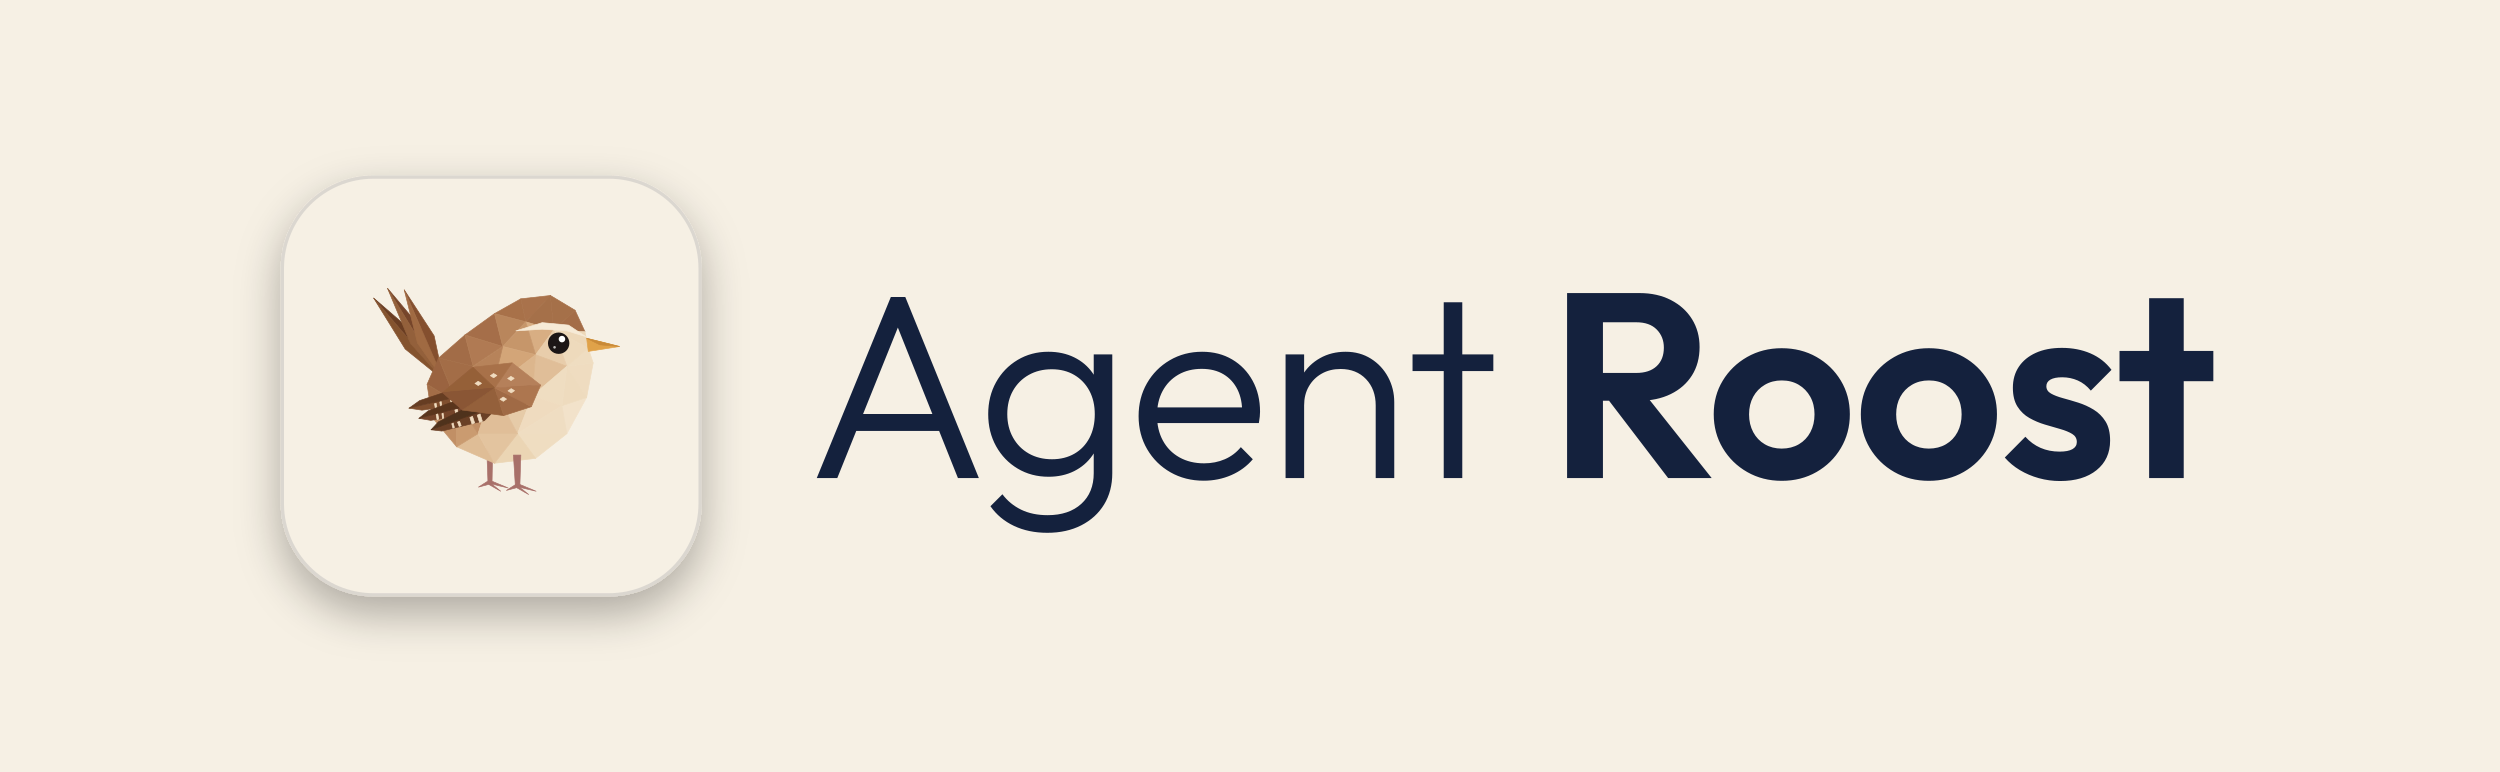
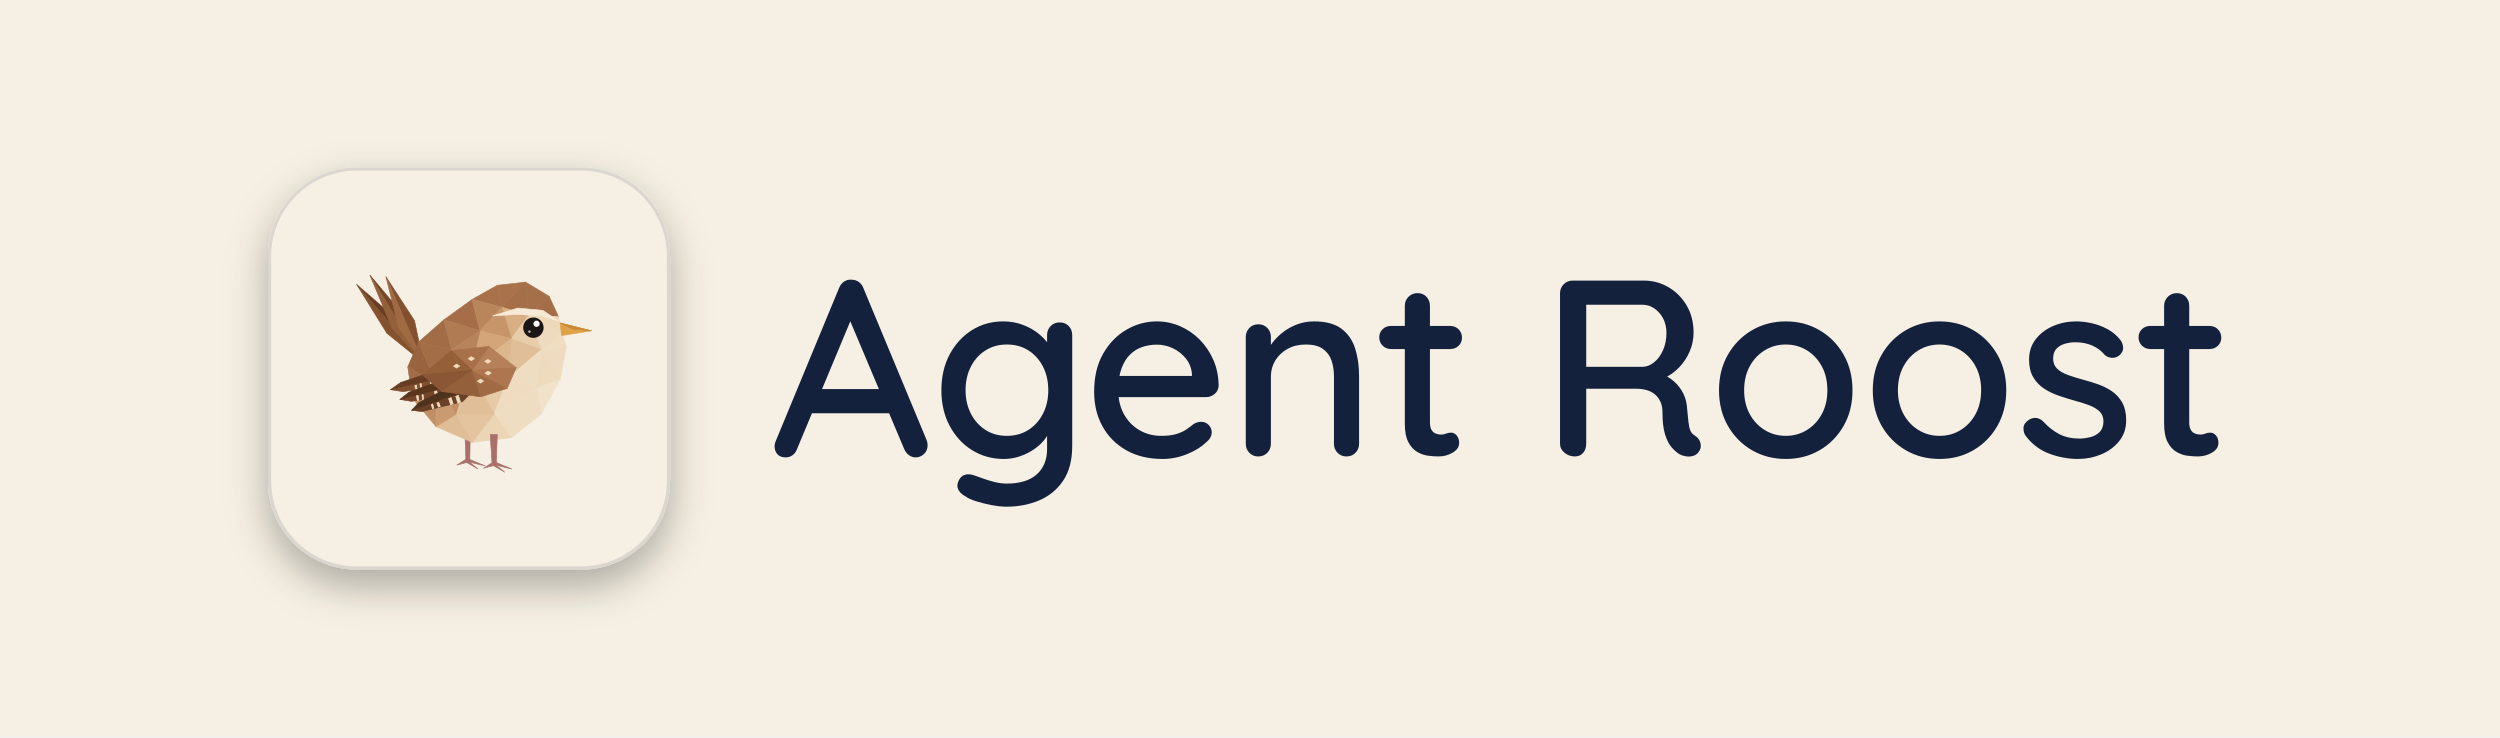
- <svg xmlns="http://www.w3.org/2000/svg" width="570" height="176" viewBox="0 0 570 176">
+ <svg xmlns="http://www.w3.org/2000/svg" width="597" height="176" viewBox="0 0 597 176">
  <defs>
    <filter id="lift" x="-30%" y="-30%" width="160%" height="170%">
      <feDropShadow dx="0" dy="4" stdDeviation="5" flood-color="#000" flood-opacity="0.3" />
    </filter>
  </defs>
-   <rect width="570" height="176" fill="#F6F0E4" />
+   <rect width="597" height="176" fill="#F6F0E4" />
  <g transform="translate(64 40)">
    <g filter="url(#lift)">
      <g transform="scale(0.1875)">
        <defs>
          <clipPath id="icorner">
            <rect width="512" height="512" rx="113" />
          </clipPath>
        </defs>
        <g clip-path="url(#icorner)">
          <rect width="512" height="512" fill="#F6F0E4" />
          <g id="Group">
            <g id="g1">
              <path id="path1" fill="#6a3e24" stroke="#6a3e24" stroke-width="0.8" stroke-linejoin="round" d="M 197.992 248.788 L 168.143 196.818 L 113.058 149.157 Z" />
              <path id="path2" fill="#84522f" stroke="#84522f" stroke-width="0.8" stroke-linejoin="round" d="M 197.992 248.788 L 113.058 149.157 L 151.401 211.09 Z" />
              <path id="path3" fill="#764529" stroke="#764529" stroke-width="0.8" stroke-linejoin="round" d="M 197.992 248.788 L 176.742 192.894 L 129.909 137.322 Z" />
              <path id="path4" fill="#93603a" stroke="#93603a" stroke-width="0.8" stroke-linejoin="round" d="M 197.992 248.788 L 129.909 137.322 L 157.967 204.362 Z" />
              <path id="path5" fill="#84502f" stroke="#84502f" stroke-width="0.8" stroke-linejoin="round" d="M 197.992 248.788 L 186.577 195.077 L 150.218 139.199 Z" />
              <path id="path6" fill="#a06a42" stroke="#a06a42" stroke-width="0.8" stroke-linejoin="round" d="M 197.992 248.788 L 150.218 139.199 L 166.41 203.869 Z" />
            </g>
            <g id="g2">
              <path id="path7" fill="#a86f69" stroke="#a86f69" stroke-width="0.8" stroke-linejoin="round" d="M 250 318 L 258 318 L 257 372 L 252 372 Z" />
              <path id="path8" fill="#a86f69" stroke="#a86f69" stroke-width="0.8" stroke-linejoin="round" d="M 252.5 370 L 276.5 380 L 255.5 375 Z" />
              <path id="path9" fill="#a86f69" stroke="#a86f69" stroke-width="0.8" stroke-linejoin="round" d="M 252.5 372 L 267.5 384 L 253.5 376 Z" />
              <path id="path10" fill="#a86f69" stroke="#a86f69" stroke-width="0.8" stroke-linejoin="round" d="M 254.5 370 L 240.5 379 L 255.5 375 Z" />
            </g>
            <g id="g3">
              <path id="path11" fill="#a46d47" stroke="#a46d47" stroke-width="0.8" stroke-linejoin="round" d="M 370 190 L 358 164 L 332 188 Z" />
              <path id="path12" fill="#a56f48" stroke="#a56f48" stroke-width="0.8" stroke-linejoin="round" d="M 358 164 L 328 146 L 332 188 Z" />
              <path id="path13" fill="#edd8b9" stroke="#edd8b9" stroke-width="0.8" stroke-linejoin="round" d="M 370 190 L 374 210 L 332 188 Z" />
              <path id="path14" fill="#a9724b" stroke="#a9724b" stroke-width="0.8" stroke-linejoin="round" d="M 328 146 L 292 150 L 298 178 Z" />
              <path id="path15" fill="#a56f48" stroke="#a56f48" stroke-width="0.8" stroke-linejoin="round" d="M 328 146 L 332 188 L 298 178 Z" />
              <path id="path16" fill="#a8714a" stroke="#a8714a" stroke-width="0.8" stroke-linejoin="round" d="M 292 150 L 260 168 L 298 178 Z" />
              <path id="path17" fill="#efdcc0" stroke="#efdcc0" stroke-width="0.8" stroke-linejoin="round" d="M 372 270 L 380 228 L 348 232 Z" />
              <path id="path18" fill="#efddc1" stroke="#efddc1" stroke-width="0.8" stroke-linejoin="round" d="M 380 228 L 374 210 L 348 232 Z" />
              <path id="path19" fill="#eedabc" stroke="#eedabc" stroke-width="0.8" stroke-linejoin="round" d="M 374 210 L 332 188 L 348 232 Z" />
              <path id="path20" fill="#d8ae83" stroke="#d8ae83" stroke-width="0.8" stroke-linejoin="round" d="M 332 188 L 298 178 L 310 218 Z" />
              <path id="path21" fill="#e8cdab" stroke="#e8cdab" stroke-width="0.8" stroke-linejoin="round" d="M 332 188 L 348 232 L 310 218 Z" />
              <path id="path22" fill="#a56e48" stroke="#a56e48" stroke-width="0.8" stroke-linejoin="round" d="M 260 168 L 224 194 L 270 208 Z" />
              <path id="path23" fill="#b9865c" stroke="#b9865c" stroke-width="0.8" stroke-linejoin="round" d="M 260 168 L 298 178 L 270 208 Z" />
              <path id="path24" fill="#c6966b" stroke="#c6966b" stroke-width="0.8" stroke-linejoin="round" d="M 298 178 L 310 218 L 270 208 Z" />
              <path id="path25" fill="#a26c46" stroke="#a26c46" stroke-width="0.8" stroke-linejoin="round" d="M 224 194 L 192 222 L 234 232 Z" />
              <path id="path26" fill="#b07a52" stroke="#b07a52" stroke-width="0.8" stroke-linejoin="round" d="M 224 194 L 270 208 L 234 232 Z" />
              <path id="path27" fill="#9a6440" stroke="#9a6440" stroke-width="0.8" stroke-linejoin="round" d="M 192 222 L 178 254 L 214 276 Z" />
              <path id="path28" fill="#a36d47" stroke="#a36d47" stroke-width="0.8" stroke-linejoin="round" d="M 192 222 L 234 232 L 214 276 Z" />
              <path id="path29" fill="#a36d47" stroke="#a36d47" stroke-width="0.8" stroke-linejoin="round" d="M 178 254 L 184 294 L 214 276 Z" />
              <path id="path30" fill="#c18f65" stroke="#c18f65" stroke-width="0.8" stroke-linejoin="round" d="M 184 294 L 214 330 L 214 276 Z" />
              <path id="path31" fill="#d3a578" stroke="#d3a578" stroke-width="0.8" stroke-linejoin="round" d="M 310 218 L 270 208 L 258 258 Z" />
              <path id="path32" fill="#b7835a" stroke="#b7835a" stroke-width="0.8" stroke-linejoin="round" d="M 270 208 L 234 232 L 258 258 Z" />
              <path id="path33" fill="#c19065" stroke="#c19065" stroke-width="0.8" stroke-linejoin="round" d="M 234 232 L 214 276 L 258 258 Z" />
              <path id="path34" fill="#e0be98" stroke="#e0be98" stroke-width="0.8" stroke-linejoin="round" d="M 348 232 L 310 218 L 306 268 Z" />
              <path id="path35" fill="#dcb68d" stroke="#dcb68d" stroke-width="0.8" stroke-linejoin="round" d="M 310 218 L 258 258 L 306 268 Z" />
              <path id="path36" fill="#f2e2ca" stroke="#f2e2ca" stroke-width="0.8" stroke-linejoin="round" d="M 348 314 L 372 270 L 342 280 Z" />
              <path id="path37" fill="#eedbbe" stroke="#eedbbe" stroke-width="0.8" stroke-linejoin="round" d="M 372 270 L 348 232 L 342 280 Z" />
              <path id="path38" fill="#efddc1" stroke="#efddc1" stroke-width="0.8" stroke-linejoin="round" d="M 348 232 L 306 268 L 342 280 Z" />
              <path id="path39" fill="#efddc1" stroke="#efddc1" stroke-width="0.8" stroke-linejoin="round" d="M 310 344 L 348 314 L 288 314 Z" />
              <path id="path40" fill="#ebd5b4" stroke="#ebd5b4" stroke-width="0.8" stroke-linejoin="round" d="M 260 350 L 310 344 L 288 314 Z" />
              <path id="path41" fill="#e6cba8" stroke="#e6cba8" stroke-width="0.8" stroke-linejoin="round" d="M 258 258 L 306 268 L 288 314 Z" />
              <path id="path42" fill="#efdbbf" stroke="#efdbbf" stroke-width="0.8" stroke-linejoin="round" d="M 306 268 L 342 280 L 288 314 Z" />
              <path id="path43" fill="#efddc2" stroke="#efddc2" stroke-width="0.8" stroke-linejoin="round" d="M 348 314 L 342 280 L 288 314 Z" />
              <path id="path44" fill="#dfbd96" stroke="#dfbd96" stroke-width="0.8" stroke-linejoin="round" d="M 214 330 L 260 350 L 240 314 Z" />
              <path id="path45" fill="#e3c49f" stroke="#e3c49f" stroke-width="0.8" stroke-linejoin="round" d="M 260 350 L 288 314 L 240 314 Z" />
              <path id="path46" fill="#ca9b70" stroke="#ca9b70" stroke-width="0.8" stroke-linejoin="round" d="M 214 330 L 214 276 L 240 314 Z" />
              <path id="path47" fill="#c18f65" stroke="#c18f65" stroke-width="0.8" stroke-linejoin="round" d="M 214 276 L 258 258 L 240 314 Z" />
              <path id="path48" fill="#e0be98" stroke="#e0be98" stroke-width="0.8" stroke-linejoin="round" d="M 258 258 L 288 314 L 240 314 Z" />
            </g>
            <g id="g4">
              <path id="path49" fill="#80502f" stroke="#80502f" stroke-width="0.8" stroke-linejoin="round" d="M 292 237 L 237.958 275.979 L 171.779 285.439 L 156 283 L 300 249 Z" />
              <path id="path50" fill="#663c22" stroke="#663c22" stroke-width="0.8" stroke-linejoin="round" d="M 300 249 L 156 283 L 169.021 273.761 L 232.442 252.621 L 308 261 Z" />
              <path id="path53" fill="#f0dcc0" stroke="#f0dcc0" stroke-width="0.8" stroke-linejoin="round" d="M 211.19 279.425 L 209.582 272.612 L 206.467 273.348 L 208.076 280.16 Z" />
              <path id="Path-copy-4" fill="#f0dcc0" stroke="#f0dcc0" stroke-width="0.8" stroke-linejoin="round" d="M 196 280.56 L 195.137 275 L 193.467 275.6 L 194.33 281.16 Z" />
              <path id="Path-copy-5" fill="#f0dcc0" stroke="#f0dcc0" stroke-width="0.8" stroke-linejoin="round" d="M 190 282.56 L 188.978 277 L 187 277.6 L 188.022 283.16 Z" />
              <path id="path54" fill="#74452a" stroke="#74452a" stroke-width="0.8" stroke-linejoin="round" d="M 290.116 251.324 L 242.116 288.601 L 182.467 297.823 L 168.044 295.354 L 297.259 261.953 Z" />
              <path id="path55" fill="#5a341d" stroke="#5a341d" stroke-width="0.8" stroke-linejoin="round" d="M 297.259 261.953 L 168.044 295.354 L 179.464 286.205 L 236.109 265.365 L 304.402 272.582 Z" />
              <path id="path58" fill="#f0dcc0" stroke="#f0dcc0" stroke-width="0.8" stroke-linejoin="round" d="M 216.59 291.182 L 214.838 284.405 L 211.74 285.206 L 213.492 291.983 Z" />
              <path id="Path-copy-2" fill="#f0dcc0" stroke="#f0dcc0" stroke-width="0.8" stroke-linejoin="round" d="M 198.31 295.015 L 197.476 289 L 196 289.711 L 196.835 295.725 Z" />
              <path id="Path-copy-3" fill="#f0dcc0" stroke="#f0dcc0" stroke-width="0.8" stroke-linejoin="round" d="M 192.176 296.235 L 191.028 290 L 189 290.737 L 190.147 296.972 Z" />
              <path id="path59" fill="#6a3f25" stroke="#6a3f25" stroke-width="0.8" stroke-linejoin="round" d="M 285.238 259.665 L 247.739 298.188 L 195.997 310.842 L 182.887 309.275 L 293.263 268.643 Z" />
              <path id="path60" fill="#50301b" stroke="#50301b" stroke-width="0.8" stroke-linejoin="round" d="M 293.263 268.643 L 182.887 309.275 L 191.852 299.581 L 239.448 275.666 L 301.288 277.62 Z" />
              <path id="path61" fill="#f0dcc0" stroke="#f0dcc0" stroke-width="0.8" stroke-linejoin="round" d="M 245.222 298.855 L 242.447 290 L 239 291.49 L 241.775 300.345 Z" />
              <path id="path62" fill="#f0dcc0" stroke="#f0dcc0" stroke-width="0.8" stroke-linejoin="round" d="M 235.834 300.956 L 233.232 293 L 230 294.339 L 232.603 302.295 Z" />
              <path id="path63" fill="#f0dcc0" stroke="#f0dcc0" stroke-width="0.8" stroke-linejoin="round" d="M 219.506 304.319 L 217.496 299 L 215 299.895 L 217.01 305.214 Z" />
              <path id="Path-copy" fill="#f0dcc0" stroke="#f0dcc0" stroke-width="0.8" stroke-linejoin="round" d="M 211.209 306.472 L 209.777 301 L 208 301.921 L 209.431 307.393 Z" />
            </g>
            <g id="g5">
              <path id="path64" fill="#b5805a" stroke="#b5805a" stroke-width="0.798" stroke-linejoin="round" d="M 316.098 254.913 L 281.458 227.867 L 260.293 258.361 Z" />
              <path id="path65" fill="#a8714a" stroke="#a8714a" stroke-width="0.798" stroke-linejoin="round" d="M 281.458 227.867 L 233.684 233.102 L 260.293 258.361 Z" />
              <path id="path66" fill="#956039" stroke="#956039" stroke-width="0.798" stroke-linejoin="round" d="M 233.684 233.102 L 196.559 264.012 L 260.293 258.361 Z" />
              <path id="path67" fill="#8a5636" stroke="#8a5636" stroke-width="0.798" stroke-linejoin="round" d="M 196.559 264.012 L 221.069 285.333 L 260.293 258.361 Z" />
              <path id="path68" fill="#94603a" stroke="#94603a" stroke-width="0.798" stroke-linejoin="round" d="M 221.069 285.333 L 271.15 292.015 L 260.293 258.361 Z" />
              <path id="path69" fill="#a06a44" stroke="#a06a44" stroke-width="0.798" stroke-linejoin="round" d="M 271.15 292.015 L 304.804 281.159 L 260.293 258.361 Z" />
              <path id="path70" fill="#ad7650" stroke="#ad7650" stroke-width="0.798" stroke-linejoin="round" d="M 304.804 281.159 L 316.098 254.913 L 260.293 258.361 Z" />
              <path id="path71" fill="#f0dcc0" stroke="#f0dcc0" stroke-width="0.798" stroke-linejoin="round" d="M 266.641 272.17 L 270.563 269.473 L 274.62 271.962 L 270.698 274.66 Z" />
              <path id="path72" fill="#f0dcc0" stroke="#f0dcc0" stroke-width="0.798" stroke-linejoin="round" d="M 276.356 261.936 L 280.278 259.239 L 284.336 261.728 L 280.413 264.426 Z" />
              <path id="path73" fill="#f0dcc0" stroke="#f0dcc0" stroke-width="0.798" stroke-linejoin="round" d="M 275.967 246.974 L 279.889 244.277 L 283.946 246.767 L 280.024 249.464 Z" />
              <path id="path74" fill="#f0dcc0" stroke="#f0dcc0" stroke-width="0.798" stroke-linejoin="round" d="M 254.916 243.529 L 258.839 240.832 L 262.896 243.322 L 258.974 246.019 Z" />
              <path id="path75" fill="#f0dcc0" stroke="#f0dcc0" stroke-width="0.798" stroke-linejoin="round" d="M 236.198 252.999 L 240.121 250.302 L 244.178 252.792 L 240.255 255.489 Z" />
            </g>
            <g id="g6">
              <path id="path76" fill="#e0a24a" stroke="#e0a24a" stroke-width="0.8" stroke-linejoin="round" d="M 372 198 L 412 208 L 374 214 Z" />
              <path id="path77" fill="#c98a38" stroke="#c98a38" stroke-width="0.8" stroke-linejoin="round" d="M 372 198 L 412 208 L 388 206 Z" />
            </g>
            <path id="path78" fill="#f6ead6" stroke="#f6ead6" stroke-width="0.8" stroke-linejoin="round" d="M 371 196 L 350 182 L 318 179 L 286 189 L 318 187 L 348 189 Z" />
            <g id="g7">
              <path id="path79" fill="#1b1512" stroke="none" d="M 351 204 C 351 211.18 345.18 217 338 217 C 330.82 217 325 211.18 325 204 C 325 196.82 330.82 191 338 191 C 345.18 191 351 196.82 351 204 Z" />
              <path id="path80" fill="#ffffff" stroke="none" d="M 346 199 C 346 201.209 344.209 203 342 203 C 339.791 203 338 201.209 338 199 C 338 196.791 339.791 195 342 195 C 344.209 195 346 196.791 346 199 Z" />
              <path id="path81" fill="#ffffff" stroke="none" opacity="0.7" d="M 334.6 209 C 334.6 209.884 333.884 210.6 333 210.6 C 332.116 210.6 331.4 209.884 331.4 209 C 331.4 208.116 332.116 207.4 333 207.4 C 333.884 207.4 334.6 208.116 334.6 209 Z" />
            </g>
            <g id="Group-copy">
              <path id="path51" fill="#a86f69" stroke="#a86f69" stroke-width="0.8" stroke-linejoin="round" d="M 283 340 L 292 340 L 290.875 376 L 285.25 376 Z" />
              <path id="path52" fill="#a86f69" stroke="#a86f69" stroke-width="0.8" stroke-linejoin="round" d="M 286.5 374 L 310.5 384 L 289.5 379 Z" />
              <path id="path56" fill="#a86f69" stroke="#a86f69" stroke-width="0.8" stroke-linejoin="round" d="M 286.5 376 L 301.5 388 L 287.5 380 Z" />
              <path id="path57" fill="#a86f69" stroke="#a86f69" stroke-width="0.8" stroke-linejoin="round" d="M 288.5 374 L 274.5 383 L 289.5 379 Z" />
            </g>
          </g>
        </g>
        <rect x="2" y="2" width="508" height="508" rx="111" fill="none" stroke="#14213D" stroke-opacity="0.12" stroke-width="4" />
      </g>
    </g>
-     <path d="M122.22 69.0 139.11 27.72H142.41L159.18 69.0H154.41L139.86 32.55H141.57L126.9 69.0ZM129.93 58.26V54.39H151.53V58.26Z M174.78 81.48Q170.52 81.48 167.19 79.905Q163.86 78.33 161.82 75.42L164.55 72.69Q166.23 74.94 168.81 76.2Q171.39 77.46 174.87 77.46Q179.7 77.46 182.535 74.88Q185.37 72.3 185.37 67.89V60.84L186.21 54.42L185.37 48.06V40.8H189.6V67.89Q189.6 71.97 187.74 75.015Q185.88 78.06 182.535 79.77Q179.19 81.48 174.78 81.48ZM175.08 68.7Q171.15 68.7 168.03 66.84Q164.91 64.98 163.11 61.74Q161.31 58.5 161.31 54.42Q161.31 50.37 163.095 47.16Q164.88 43.95 168 42.075Q171.12 40.2 175.02 40.2Q178.32 40.2 180.915 41.475Q183.51 42.75 185.115 45.045Q186.72 47.34 187.05 50.46V58.47Q186.69 61.53 185.07 63.84Q183.45 66.15 180.885 67.425Q178.32 68.7 175.08 68.7ZM175.86 64.71Q178.77 64.71 180.975 63.435Q183.18 62.16 184.395 59.85Q185.61 57.54 185.61 54.45Q185.61 51.39 184.38 49.095Q183.15 46.8 180.945 45.495Q178.74 44.19 175.8 44.19Q172.83 44.19 170.535 45.495Q168.24 46.8 166.95 49.095Q165.66 51.39 165.66 54.42Q165.66 57.42 166.965 59.76Q168.27 62.1 170.565 63.405Q172.86 64.71 175.86 64.71Z M210.45 69.6Q206.22 69.6 202.86 67.68Q199.5 65.76 197.55 62.415Q195.6 59.07 195.6 54.87Q195.6 50.7 197.505 47.385Q199.41 44.07 202.71 42.135Q206.01 40.2 210.09 40.2Q213.96 40.2 216.93 41.955Q219.9 43.71 221.595 46.8Q223.29 49.89 223.29 53.88Q223.29 54.36 223.23 54.99Q223.17 55.62 223.02 56.46H198.57V52.89H220.71L219.21 54.18Q219.27 51.09 218.16 48.84Q217.05 46.59 214.98 45.345Q212.91 44.1 210 44.1Q206.94 44.1 204.645 45.435Q202.35 46.77 201.075 49.14Q199.8 51.51 199.8 54.72Q199.8 57.99 201.135 60.45Q202.47 62.91 204.9 64.275Q207.33 65.64 210.54 65.64Q213.09 65.64 215.25 64.71Q217.41 63.78 218.91 61.95L221.64 64.71Q219.66 67.05 216.735 68.325Q213.81 69.6 210.45 69.6Z M249.66 69.0V52.44Q249.66 48.75 247.455 46.44Q245.25 44.13 241.657 44.13Q239.212 44.13 237.341 45.195Q235.47 46.26 234.405 48.12Q233.34 49.98 233.34 52.41L231.42 51.33Q231.42 48.12 232.905 45.615Q234.39 43.11 236.967 41.655Q239.544 40.2 242.802 40.2Q246.06 40.2 248.565 41.775Q251.07 43.35 252.48 45.975Q253.89 48.6 253.89 51.72V69.0ZM229.11 69.0V40.8H233.34V69.0Z M265.17 69.0V28.92H269.4V69.0ZM258.06 44.61V40.8H276.48V44.61Z M299.28 51.375V45.03H309.06Q312.06 45.03 313.71 43.492Q315.36 41.955 315.36 39.255Q315.36 36.78 313.733 35.13Q312.105 33.48 309.105 33.48H299.28V26.82H309.81Q313.89 26.82 316.98 28.418Q320.07 30.015 321.788 32.782Q323.505 35.55 323.505 39.12Q323.505 42.825 321.78 45.57Q320.055 48.315 316.935 49.845Q313.815 51.375 309.66 51.375ZM293.295 69.0V26.82H301.47V69.0ZM316.335 69.0 302.4 50.76 309.915 48.42 326.265 69.0Z M342.24 69.63Q337.875 69.63 334.358 67.62Q330.84 65.61 328.785 62.16Q326.73 58.71 326.73 54.45Q326.73 50.19 328.778 46.8Q330.825 43.41 334.342 41.4Q337.86 39.39 342.225 39.39Q346.635 39.39 350.145 41.377Q353.655 43.365 355.71 46.778Q357.765 50.19 357.765 54.45Q357.765 58.71 355.717 62.16Q353.67 65.61 350.16 67.62Q346.65 69.63 342.24 69.63ZM342.225 62.28Q344.445 62.28 346.14 61.29Q347.835 60.3 348.773 58.523Q349.71 56.745 349.71 54.465Q349.71 52.185 348.743 50.453Q347.775 48.72 346.11 47.73Q344.445 46.74 342.225 46.74Q340.065 46.74 338.37 47.737Q336.675 48.735 335.73 50.468Q334.785 52.2 334.785 54.48Q334.785 56.745 335.73 58.523Q336.675 60.3 338.37 61.29Q340.065 62.28 342.225 62.28Z M375.78 69.63Q371.415 69.63 367.898 67.62Q364.38 65.61 362.325 62.16Q360.27 58.71 360.27 54.45Q360.27 50.19 362.317 46.8Q364.365 43.41 367.883 41.4Q371.4 39.39 375.765 39.39Q380.175 39.39 383.685 41.377Q387.195 43.365 389.25 46.778Q391.305 50.19 391.305 54.45Q391.305 58.71 389.258 62.16Q387.21 65.61 383.7 67.62Q380.19 69.63 375.78 69.63ZM375.765 62.28Q377.985 62.28 379.68 61.29Q381.375 60.3 382.313 58.523Q383.25 56.745 383.25 54.465Q383.25 52.185 382.283 50.453Q381.315 48.72 379.65 47.73Q377.985 46.74 375.765 46.74Q373.605 46.74 371.91 47.737Q370.215 48.735 369.27 50.468Q368.325 52.2 368.325 54.48Q368.325 56.745 369.27 58.523Q370.215 60.3 371.91 61.29Q373.605 62.28 375.765 62.28Z M405.705 69.675Q403.215 69.675 400.86 69.023Q398.505 68.37 396.518 67.178Q394.53 65.985 393.09 64.32L397.785 59.58Q399.27 61.245 401.235 62.108Q403.2 62.97 405.6 62.97Q407.52 62.97 408.518 62.407Q409.515 61.845 409.515 60.78Q409.515 59.58 408.458 58.935Q407.4 58.29 405.735 57.817Q404.07 57.345 402.225 56.797Q400.38 56.25 398.708 55.305Q397.035 54.36 395.985 52.703Q394.935 51.045 394.935 48.42Q394.935 45.645 396.3 43.612Q397.665 41.58 400.17 40.447Q402.675 39.315 406.11 39.315Q409.695 39.315 412.613 40.567Q415.53 41.82 417.42 44.325L412.71 49.065Q411.39 47.475 409.725 46.748Q408.06 46.02 406.185 46.02Q404.415 46.02 403.493 46.552Q402.57 47.085 402.57 48.06Q402.57 49.125 403.62 49.725Q404.67 50.325 406.335 50.775Q408 51.225 409.838 51.802Q411.675 52.38 413.34 53.392Q415.005 54.405 416.055 56.085Q417.105 57.765 417.105 60.45Q417.105 64.695 414.03 67.185Q410.955 69.675 405.705 69.675Z M426 69.0V27.99H433.89V69.0ZM419.25 46.92V40.02H440.64V46.92Z" fill="#14213D" />
+     <path d="M139.845 34.83 126.33 67.23Q125.985 68.175 125.257 68.7Q124.53 69.225 123.675 69.225Q122.31 69.225 121.65 68.475Q120.99 67.725 120.975 66.63Q120.96 66.165 121.125 65.625L136.365 28.785Q136.77 27.765 137.58 27.233Q138.39 26.7 139.35 26.79Q140.28 26.79 141.053 27.315Q141.825 27.84 142.17 28.785L157.275 65.085Q157.515 65.715 157.515 66.285Q157.515 67.635 156.637 68.43Q155.76 69.225 154.68 69.225Q153.765 69.225 153.03 68.677Q152.295 68.13 151.905 67.185L138.315 34.98ZM128.745 58.68 131.43 52.905H148.44L149.445 58.68Z M175.545 36.75Q178.11 36.75 180.27 37.575Q182.43 38.4 184.02 39.69Q185.61 40.98 186.51 42.353Q187.41 43.725 187.41 44.79L186.045 44.82V40.035Q186.045 38.745 186.892 37.868Q187.74 36.99 189.045 36.99Q190.35 36.99 191.197 37.845Q192.045 38.7 192.045 40.035V66.51Q192.045 71.58 189.885 74.782Q187.725 77.985 184.155 79.493Q180.585 81.0 176.34 81.0Q174.84 81.0 172.793 80.618Q170.745 80.235 169.035 79.68Q167.325 79.125 166.65 78.585Q165.3 77.88 164.85 76.927Q164.4 75.975 164.835 74.985Q165.39 73.68 166.417 73.373Q167.445 73.065 168.765 73.56Q169.35 73.74 170.618 74.22Q171.885 74.7 173.452 75.09Q175.02 75.48 176.37 75.48Q181.17 75.48 183.607 73.252Q186.045 71.025 186.045 67.23V61.83L186.735 62.25Q186.555 63.48 185.603 64.763Q184.65 66.045 183.15 67.132Q181.65 68.22 179.722 68.91Q177.795 69.6 175.725 69.6Q171.495 69.6 168.113 67.485Q164.73 65.37 162.765 61.665Q160.8 57.96 160.8 53.19Q160.8 48.375 162.765 44.67Q164.73 40.965 168.067 38.858Q171.405 36.75 175.545 36.75ZM176.43 42.27Q173.535 42.27 171.308 43.695Q169.08 45.12 167.827 47.588Q166.575 50.055 166.575 53.19Q166.575 56.265 167.827 58.74Q169.08 61.215 171.308 62.648Q173.535 64.08 176.43 64.08Q179.37 64.08 181.59 62.662Q183.81 61.245 185.07 58.778Q186.33 56.31 186.33 53.19Q186.33 50.025 185.07 47.558Q183.81 45.09 181.59 43.68Q179.37 42.27 176.43 42.27Z M213.585 69.6Q208.635 69.6 204.96 67.522Q201.285 65.445 199.283 61.822Q197.28 58.2 197.28 53.55Q197.28 48.24 199.41 44.498Q201.54 40.755 204.968 38.752Q208.395 36.75 212.235 36.75Q215.16 36.75 217.808 37.898Q220.455 39.045 222.502 41.115Q224.55 43.185 225.765 45.983Q226.98 48.78 227.01 52.095Q226.965 53.295 226.065 54.068Q225.165 54.84 223.965 54.84H200.655L199.215 49.77H221.775L220.635 50.805V49.32Q220.47 47.22 219.21 45.645Q217.95 44.07 216.113 43.185Q214.275 42.3 212.235 42.3Q210.435 42.3 208.77 42.862Q207.105 43.425 205.83 44.692Q204.555 45.96 203.798 48.03Q203.04 50.1 203.04 53.145Q203.04 56.49 204.42 58.943Q205.8 61.395 208.125 62.737Q210.45 64.08 213.315 64.08Q215.49 64.08 216.93 63.638Q218.37 63.195 219.338 62.528Q220.305 61.86 221.025 61.26Q221.955 60.72 222.81 60.72Q223.905 60.72 224.633 61.477Q225.36 62.235 225.36 63.24Q225.36 64.56 224.04 65.625Q222.405 67.215 219.563 68.407Q216.72 69.6 213.585 69.6Z M249.765 36.75Q254.04 36.75 256.365 38.52Q258.69 40.29 259.62 43.253Q260.55 46.215 260.55 49.845V65.955Q260.55 67.245 259.695 68.123Q258.84 69.0 257.55 69.0Q256.245 69.0 255.398 68.123Q254.55 67.245 254.55 65.955V49.905Q254.55 47.775 253.95 46.058Q253.35 44.34 251.888 43.305Q250.425 42.27 247.815 42.27Q245.355 42.27 243.488 43.305Q241.62 44.34 240.555 46.058Q239.49 47.775 239.49 49.905V65.955Q239.49 67.245 238.635 68.123Q237.78 69.0 236.49 69.0Q235.185 69.0 234.338 68.123Q233.49 67.245 233.49 65.955V40.485Q233.49 39.195 234.345 38.317Q235.2 37.44 236.49 37.44Q237.795 37.44 238.643 38.317Q239.49 39.195 239.49 40.485V43.89L238.44 44.475Q238.845 43.17 239.895 41.797Q240.945 40.425 242.445 39.278Q243.945 38.13 245.812 37.44Q247.68 36.75 249.765 36.75Z M268.17 37.83H282.315Q283.515 37.83 284.317 38.64Q285.12 39.45 285.12 40.635Q285.12 41.79 284.317 42.57Q283.515 43.35 282.315 43.35H268.17Q266.985 43.35 266.175 42.54Q265.365 41.73 265.365 40.545Q265.365 39.39 266.175 38.61Q266.985 37.83 268.17 37.83ZM274.515 30.0Q275.82 30.0 276.645 30.878Q277.47 31.755 277.47 33.045V60.885Q277.47 62.01 277.845 62.647Q278.22 63.285 278.843 63.532Q279.465 63.78 280.14 63.78Q280.785 63.78 281.31 63.547Q281.835 63.315 282.525 63.315Q283.26 63.315 283.852 63.983Q284.445 64.65 284.445 65.79Q284.445 67.185 282.9 68.093Q281.355 69.0 279.525 69.0Q278.49 69.0 277.11 68.835Q275.73 68.67 274.455 67.935Q273.18 67.2 272.325 65.602Q271.47 64.005 271.47 61.14V33.045Q271.47 31.755 272.348 30.878Q273.225 30.0 274.515 30.0Z M312.09 69.0Q310.68 69.0 309.608 68.123Q308.535 67.245 308.535 65.955V30.045Q308.535 28.755 309.413 27.878Q310.29 27.0 311.58 27.0H328.5Q331.725 27.0 334.44 28.59Q337.155 30.18 338.79 32.977Q340.425 35.775 340.425 39.39Q340.425 41.79 339.48 43.965Q338.535 46.14 336.9 47.812Q335.265 49.485 333.21 50.37L332.565 49.215Q334.425 49.89 335.798 51.12Q337.17 52.35 337.988 54.0Q338.805 55.65 338.895 57.72Q339.075 59.58 339.21 60.817Q339.345 62.055 339.66 62.82Q339.975 63.585 340.71 64.005Q341.79 64.65 342.082 65.843Q342.375 67.035 341.58 68.01Q341.055 68.685 340.223 68.895Q339.39 69.105 338.55 68.963Q337.71 68.82 337.125 68.505Q336.15 67.935 335.183 66.817Q334.215 65.7 333.608 63.72Q333.0 61.74 333.0 58.485Q333.0 57.015 332.513 55.943Q332.025 54.87 331.192 54.172Q330.36 53.475 329.212 53.153Q328.065 52.83 326.715 52.83H313.98L314.79 51.615V65.955Q314.79 67.245 314.07 68.123Q313.35 69.0 312.09 69.0ZM314.01 47.595H328.35Q329.76 47.535 331.035 46.492Q332.31 45.45 333.128 43.627Q333.945 41.805 333.945 39.54Q333.945 36.645 332.235 34.71Q330.525 32.775 328.2 32.775H314.175L314.79 31.23V48.84Z M378.375 53.205Q378.375 58.005 376.252 61.71Q374.13 65.415 370.53 67.507Q366.93 69.6 362.445 69.6Q357.975 69.6 354.368 67.507Q350.76 65.415 348.63 61.71Q346.5 58.005 346.5 53.205Q346.5 48.39 348.63 44.685Q350.76 40.98 354.368 38.865Q357.975 36.75 362.445 36.75Q366.93 36.75 370.53 38.865Q374.13 40.98 376.252 44.685Q378.375 48.39 378.375 53.205ZM372.375 53.205Q372.375 49.935 371.055 47.49Q369.735 45.045 367.485 43.657Q365.235 42.27 362.445 42.27Q359.67 42.27 357.413 43.657Q355.155 45.045 353.827 47.49Q352.5 49.935 352.5 53.205Q352.5 56.415 353.827 58.86Q355.155 61.305 357.413 62.692Q359.67 64.08 362.445 64.08Q365.235 64.08 367.485 62.692Q369.735 61.305 371.055 58.86Q372.375 56.415 372.375 53.205Z M415.095 53.205Q415.095 58.005 412.972 61.71Q410.85 65.415 407.25 67.507Q403.65 69.6 399.165 69.6Q394.695 69.6 391.087 67.507Q387.48 65.415 385.35 61.71Q383.22 58.005 383.22 53.205Q383.22 48.39 385.35 44.685Q387.48 40.98 391.087 38.865Q394.695 36.75 399.165 36.75Q403.65 36.75 407.25 38.865Q410.85 40.98 412.972 44.685Q415.095 48.39 415.095 53.205ZM409.095 53.205Q409.095 49.935 407.775 47.49Q406.455 45.045 404.205 43.657Q401.955 42.27 399.165 42.27Q396.39 42.27 394.132 43.657Q391.875 45.045 390.548 47.49Q389.22 49.935 389.22 53.205Q389.22 56.415 390.548 58.86Q391.875 61.305 394.132 62.692Q396.39 64.08 399.165 64.08Q401.955 64.08 404.205 62.692Q406.455 61.305 407.775 58.86Q409.095 56.415 409.095 53.205Z M419.715 64.065Q419.16 63.255 419.212 62.153Q419.265 61.05 420.495 60.255Q421.29 59.73 422.228 59.805Q423.165 59.88 424.02 60.75Q425.715 62.61 427.763 63.675Q429.81 64.74 432.795 64.74Q433.965 64.695 435.233 64.373Q436.5 64.05 437.4 63.157Q438.3 62.265 438.3 60.615Q438.3 59.115 437.34 58.222Q436.38 57.33 434.827 56.745Q433.275 56.16 431.43 55.68Q429.51 55.14 427.575 54.472Q425.64 53.805 424.065 52.755Q422.49 51.705 421.515 50.04Q420.54 48.375 420.54 45.9Q420.54 43.065 422.115 41.025Q423.69 38.985 426.263 37.867Q428.835 36.75 431.79 36.75Q433.545 36.75 435.48 37.178Q437.415 37.605 439.215 38.565Q441.015 39.525 442.305 41.13Q442.92 41.895 443.003 42.968Q443.085 44.04 442.035 44.91Q441.27 45.51 440.265 45.443Q439.26 45.375 438.6 44.745Q437.445 43.32 435.645 42.525Q433.845 41.73 431.595 41.73Q430.425 41.73 429.21 42.053Q427.995 42.375 427.14 43.215Q426.285 44.055 426.285 45.675Q426.315 47.175 427.283 48.082Q428.25 48.99 429.885 49.567Q431.52 50.145 433.44 50.67Q435.285 51.15 437.108 51.803Q438.93 52.455 440.423 53.505Q441.915 54.555 442.822 56.198Q443.73 57.84 443.73 60.36Q443.73 63.285 442.043 65.362Q440.355 67.44 437.738 68.52Q435.12 69.6 432.24 69.6Q428.805 69.6 425.43 68.362Q422.055 67.125 419.715 64.065Z M449.49 37.83H463.635Q464.835 37.83 465.638 38.64Q466.44 39.45 466.44 40.635Q466.44 41.79 465.638 42.57Q464.835 43.35 463.635 43.35H449.49Q448.305 43.35 447.495 42.54Q446.685 41.73 446.685 40.545Q446.685 39.39 447.495 38.61Q448.305 37.83 449.49 37.83ZM455.835 30.0Q457.14 30.0 457.965 30.878Q458.79 31.755 458.79 33.045V60.885Q458.79 62.01 459.165 62.647Q459.54 63.285 460.163 63.532Q460.785 63.78 461.46 63.78Q462.105 63.78 462.63 63.547Q463.155 63.315 463.845 63.315Q464.58 63.315 465.173 63.983Q465.765 64.65 465.765 65.79Q465.765 67.185 464.22 68.093Q462.675 69.0 460.845 69.0Q459.81 69.0 458.43 68.835Q457.05 68.67 455.775 67.935Q454.5 67.2 453.645 65.602Q452.79 64.005 452.79 61.14V33.045Q452.79 31.755 453.668 30.878Q454.545 30.0 455.835 30.0Z" fill="#14213D" />
  </g>
</svg>
